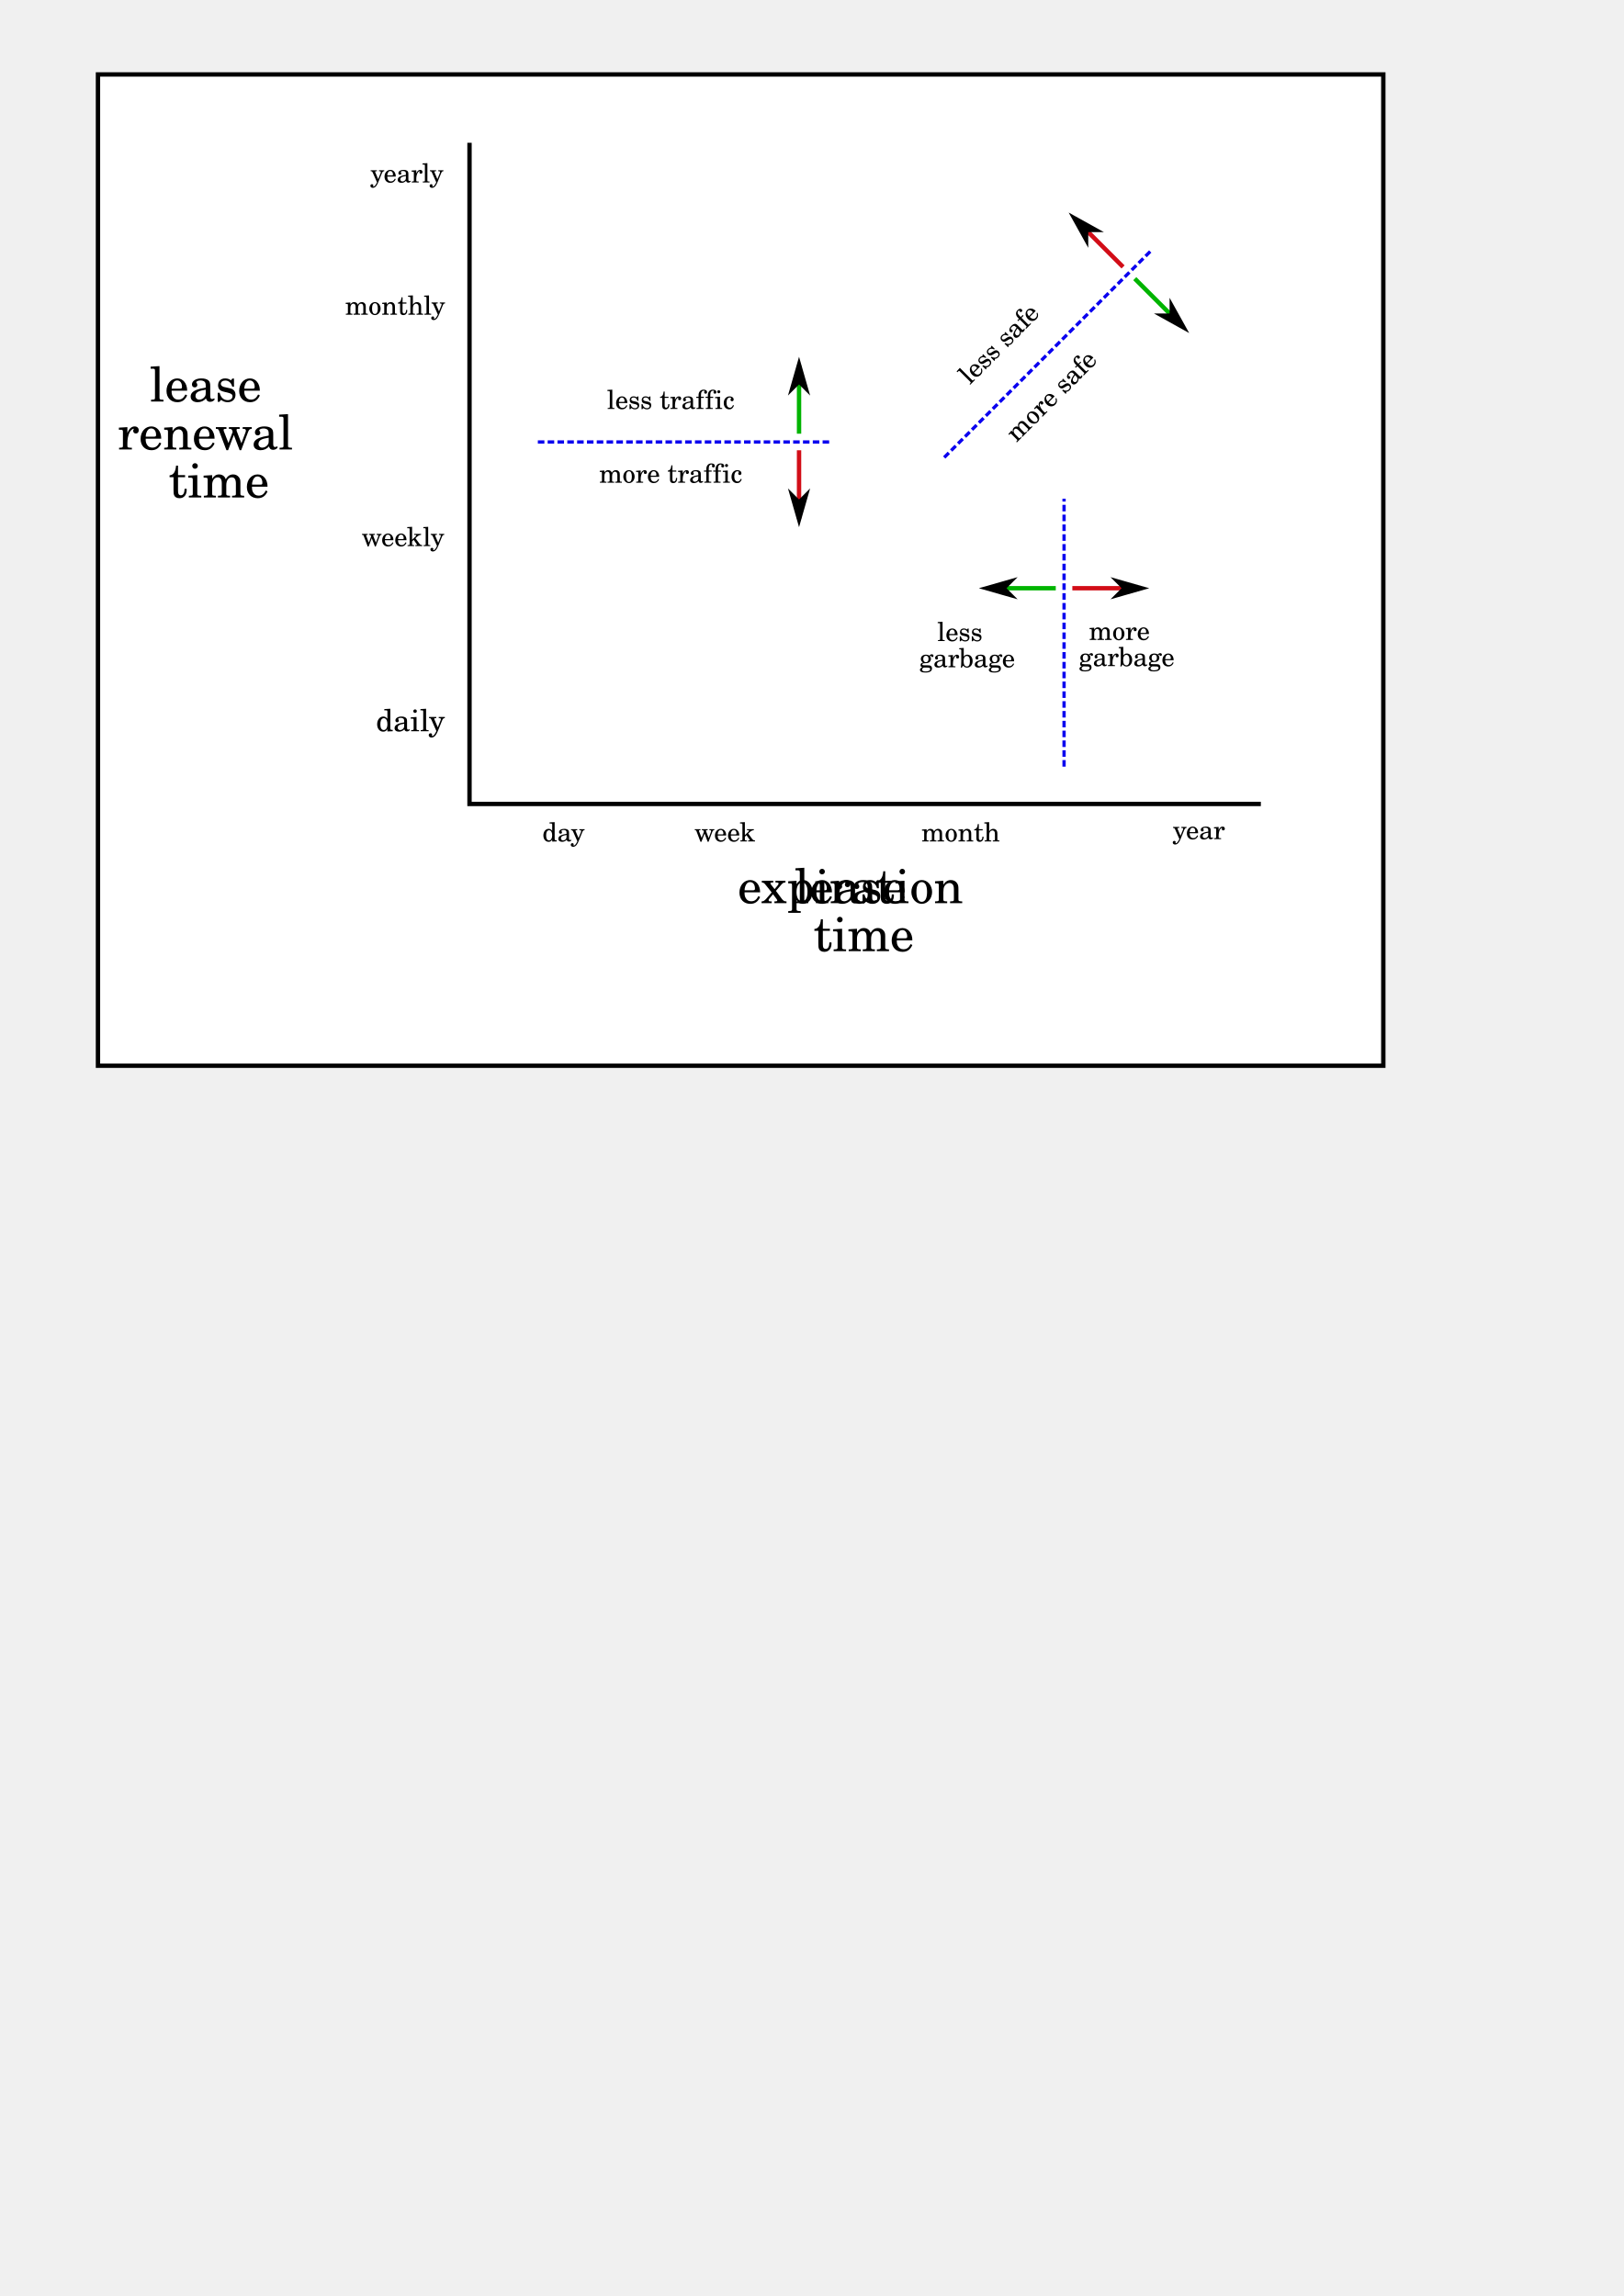
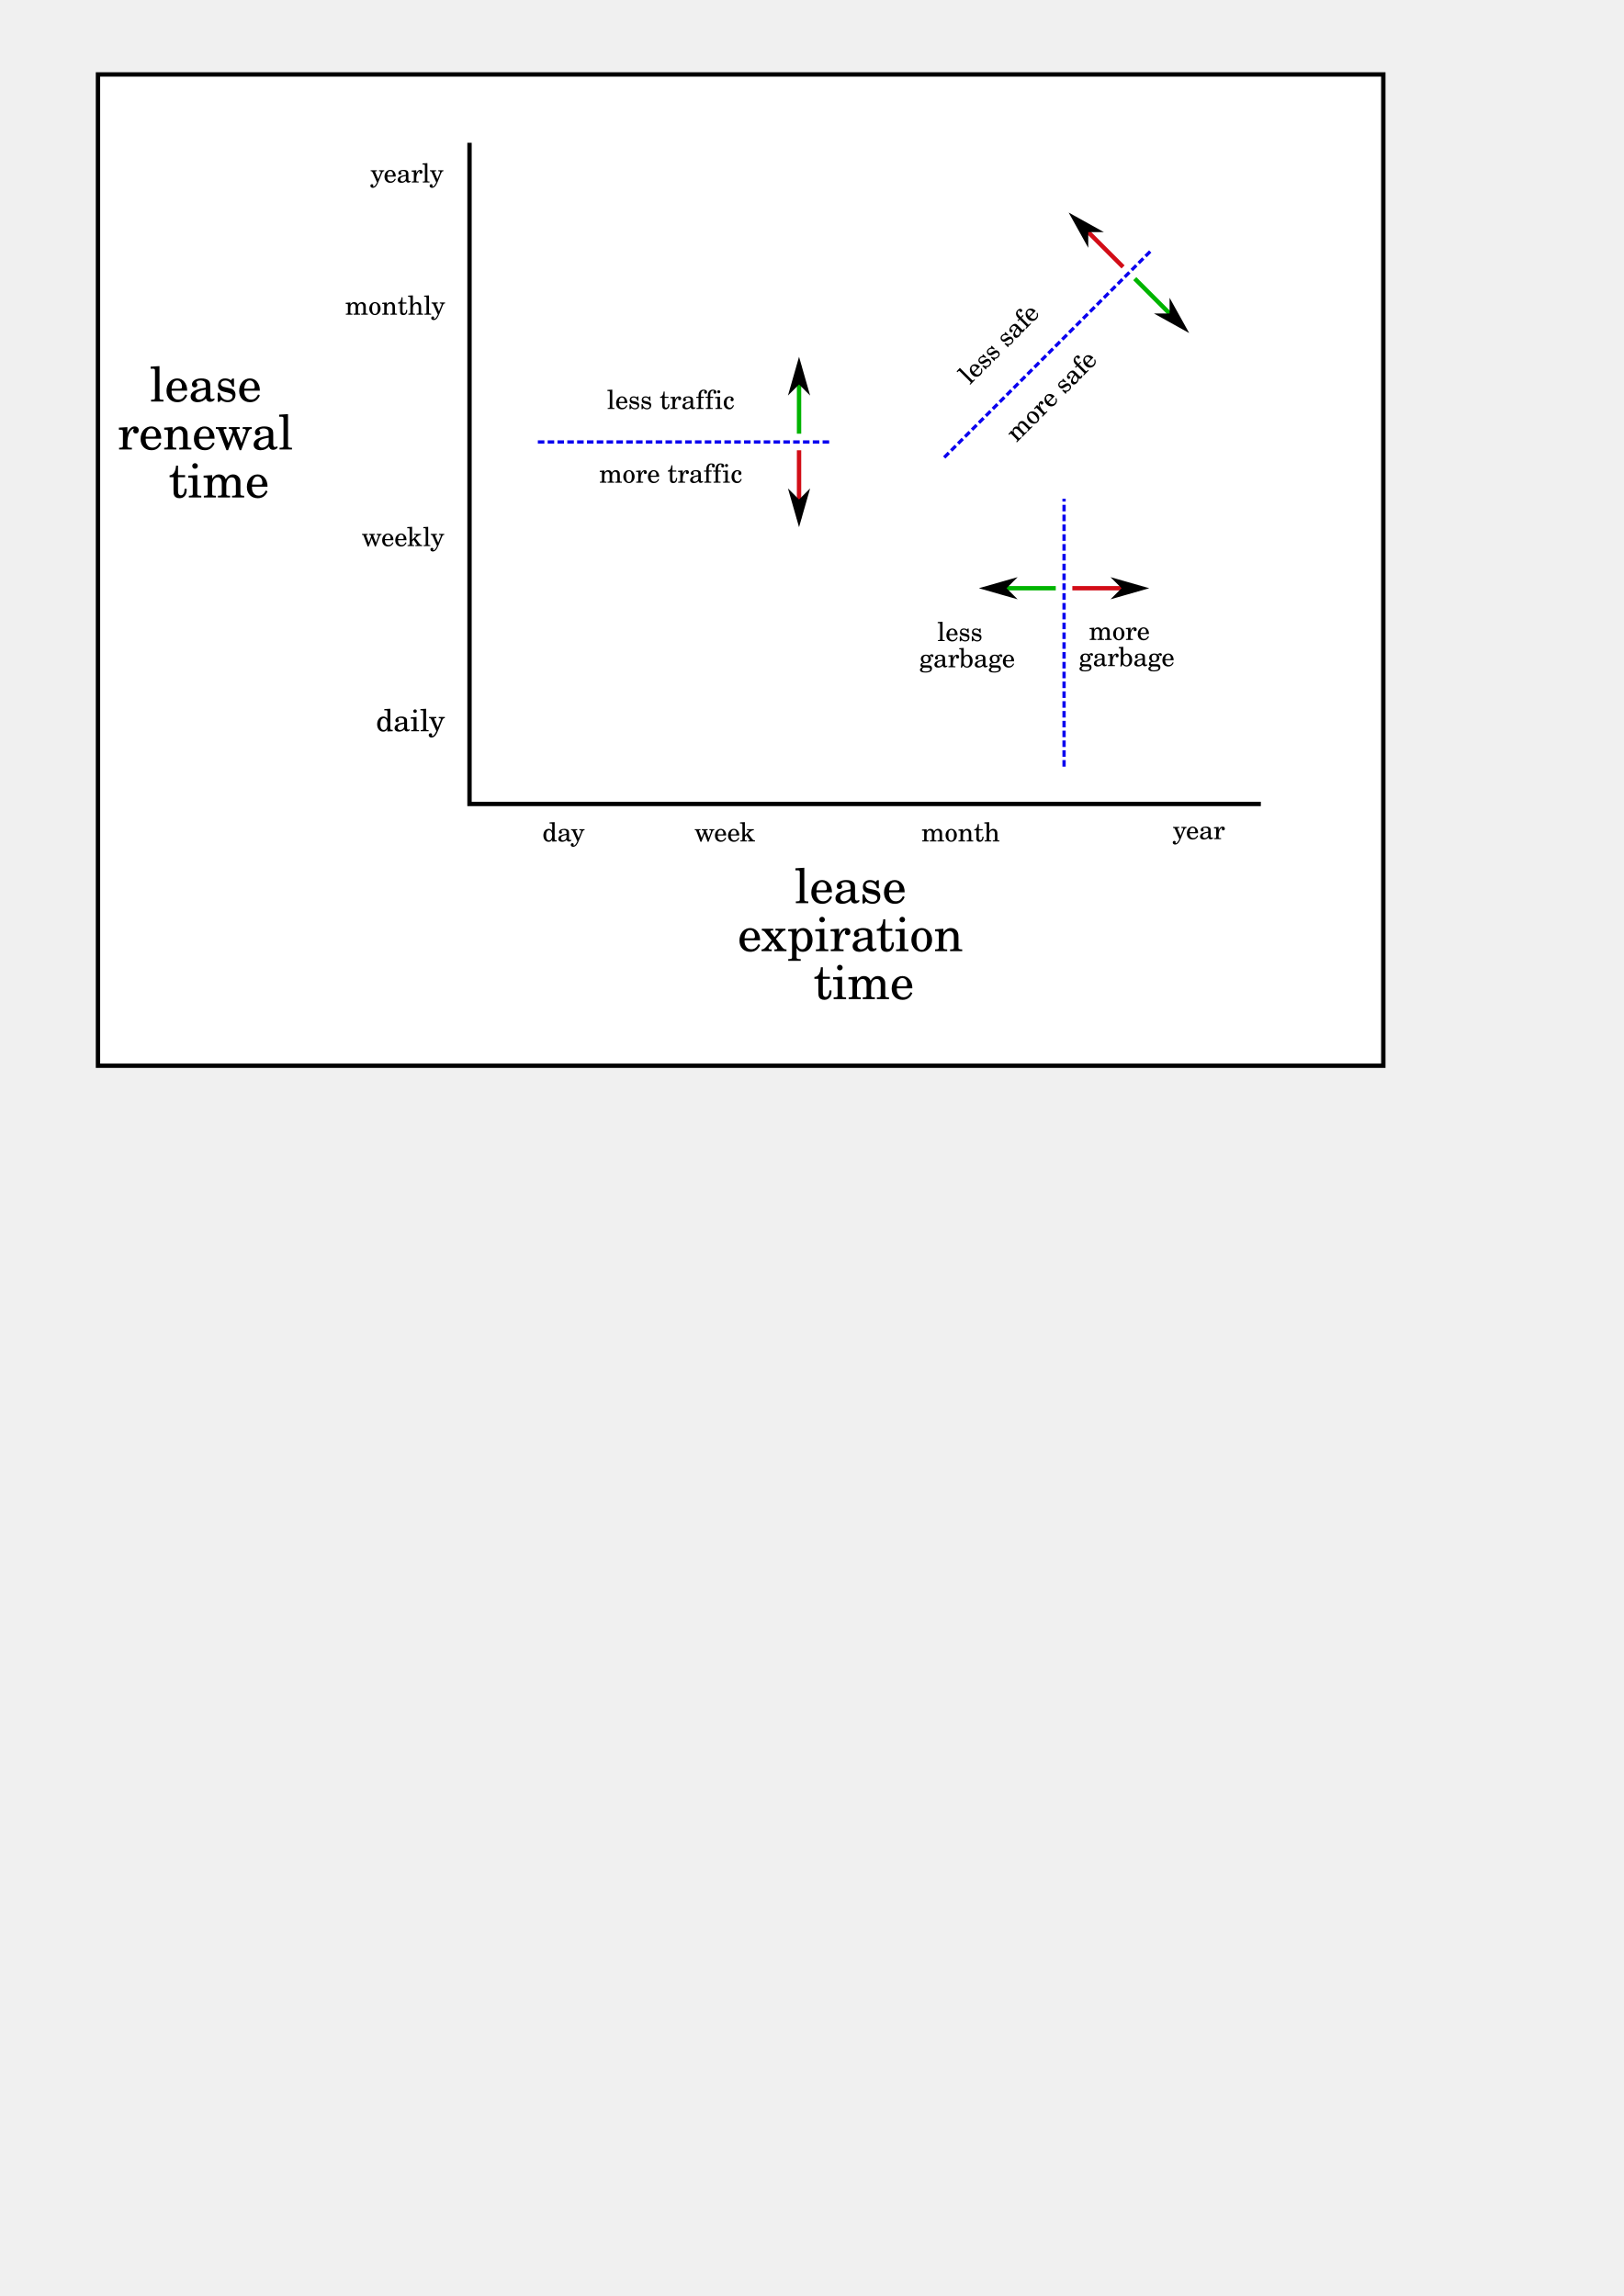
<svg xmlns="http://www.w3.org/2000/svg" width="744.094" height="1052.362" id="svg2">
  <defs id="defs4">
    <marker orient="auto" refY="0.0" refX="0.0" id="Arrow1Mend" style="overflow:visible;">
      <path id="path3217" d="M 0.0,0.0 L 5.0,-5.0 L -12.5,0.0 L 5.0,5.0 L 0.0,0.0 z " style="fill-rule:evenodd;stroke:#000000;stroke-width:1.0pt;marker-start:none;" transform="scale(0.4) rotate(180) translate(10,0)" />
    </marker>
  </defs>
  <g id="layer1">
    <rect style="fill:#ffffff;fill-opacity:1;stroke:#000000;stroke-width:2;stroke-linecap:butt;stroke-miterlimit:4;stroke-dasharray:none;stroke-dashoffset:0;stroke-opacity:1" id="rect2430" width="589.035" height="454.348" x="44.896" y="34.121" />
    <path style="opacity:1;fill:none;fill-opacity:0.75;fill-rule:evenodd;stroke:#000000;stroke-width:2;stroke-linecap:butt;stroke-linejoin:miter;marker:none;marker-start:none;marker-mid:none;marker-end:none;stroke-miterlimit:4;stroke-dasharray:none;stroke-dashoffset:0;stroke-opacity:1;visibility:visible;display:inline;overflow:visible;enable-background:accumulate" d="M 215.162,65.443 L 215.162,368.489 L 577.807,368.489" id="path2385" />
    <text xml:space="preserve" style="font-size:22px;font-style:normal;font-variant:normal;font-weight:normal;font-stretch:normal;text-align:center;line-height:100%;writing-mode:lr-tb;text-anchor:middle;fill:#000000;fill-opacity:1;stroke:none;stroke-width:1px;stroke-linecap:butt;stroke-linejoin:miter;stroke-opacity:1;font-family:Century Schoolbook L;-inkscape-font-specification:Century Schoolbook L" x="115.632" y="184.024" id="text2387">
      <tspan id="tspan2389" x="115.632" y="184.024">lease</tspan>
      <tspan x="115.632" y="206.024" id="tspan4583">renewal</tspan>
      <tspan x="115.632" y="228.024" id="tspan2391">time</tspan>
    </text>
    <text xml:space="preserve" style="font-size:22px;font-style:normal;font-variant:normal;font-weight:normal;font-stretch:normal;text-align:center;line-height:100%;writing-mode:lr-tb;text-anchor:middle;fill:#000000;fill-opacity:1;stroke:none;stroke-width:1px;stroke-linecap:butt;stroke-linejoin:miter;stroke-opacity:1;font-family:Century Schoolbook L;-inkscape-font-specification:Century Schoolbook L" x="411.132" y="413.946" id="text2393">
      <tspan id="tspan2395" x="411.132" y="413.946">lease</tspan>
-       <tspan x="411.132" y="413.946" id="tspan4585">expiration</tspan>
-       <tspan x="411.132" y="435.946" id="tspan2397">time</tspan>
+       <tspan x="411.132" y="435.946" id="tspan4585">expiration</tspan>
+       <tspan x="411.132" y="457.946" id="tspan2397">time</tspan>
    </text>
    <text xml:space="preserve" style="font-size:14px;font-style:normal;font-variant:normal;font-weight:normal;font-stretch:normal;text-align:start;line-height:100%;writing-mode:lr-tb;text-anchor:start;fill:#000000;fill-opacity:1;stroke:none;stroke-width:1px;stroke-linecap:butt;stroke-linejoin:miter;stroke-opacity:1;font-family:Century Schoolbook L;-inkscape-font-specification:Century Schoolbook L" x="172.226" y="335.154" id="text2399">
      <tspan id="tspan2401" x="172.226" y="335.154">daily</tspan>
    </text>
    <text xml:space="preserve" style="font-size:12px;font-style:normal;font-variant:normal;font-weight:normal;font-stretch:normal;text-align:start;line-height:100%;writing-mode:lr-tb;text-anchor:start;fill:#000000;fill-opacity:1;stroke:none;stroke-width:1px;stroke-linecap:butt;stroke-linejoin:miter;stroke-opacity:1;font-family:Century Schoolbook L;-inkscape-font-specification:Century Schoolbook L" x="248.498" y="385.661" id="text2403">
      <tspan id="tspan2405" x="248.498" y="385.661">day</tspan>
    </text>
    <text xml:space="preserve" style="font-size:12px;font-style:normal;font-variant:normal;font-weight:normal;font-stretch:normal;text-align:start;line-height:100%;writing-mode:lr-tb;text-anchor:start;fill:#000000;fill-opacity:1;stroke:none;stroke-width:1px;stroke-linecap:butt;stroke-linejoin:miter;stroke-opacity:1;font-family:Century Schoolbook L;-inkscape-font-specification:Century Schoolbook L" x="318.198" y="385.661" id="text2407">
      <tspan id="tspan2409" x="318.198" y="385.661">week</tspan>
    </text>
    <text xml:space="preserve" style="font-size:12px;font-style:normal;font-variant:normal;font-weight:normal;font-stretch:normal;text-align:start;line-height:100%;writing-mode:lr-tb;text-anchor:start;fill:#000000;fill-opacity:1;stroke:none;stroke-width:1px;stroke-linecap:butt;stroke-linejoin:miter;stroke-opacity:1;font-family:Century Schoolbook L;-inkscape-font-specification:Century Schoolbook L" x="422.244" y="385.661" id="text2411">
      <tspan id="tspan2413" x="422.244" y="385.661">month</tspan>
    </text>
    <text xml:space="preserve" style="font-size:12px;font-style:normal;font-variant:normal;font-weight:normal;font-stretch:normal;text-align:start;line-height:100%;writing-mode:lr-tb;text-anchor:start;fill:#000000;fill-opacity:1;stroke:none;stroke-width:1px;stroke-linecap:butt;stroke-linejoin:miter;stroke-opacity:1;font-family:Century Schoolbook L;-inkscape-font-specification:Century Schoolbook L" x="537.401" y="384.617" id="text2415">
      <tspan id="tspan2417" x="537.401" y="384.617">year</tspan>
    </text>
    <text xml:space="preserve" style="font-size:12px;font-style:normal;font-variant:normal;font-weight:normal;font-stretch:normal;text-align:start;line-height:100%;writing-mode:lr-tb;text-anchor:start;fill:#000000;fill-opacity:1;stroke:none;stroke-width:1px;stroke-linecap:butt;stroke-linejoin:miter;stroke-opacity:1;font-family:Century Schoolbook L;-inkscape-font-specification:Century Schoolbook L" x="165.698" y="250.301" id="text2419">
      <tspan id="tspan2421" x="165.698" y="250.301">weekly</tspan>
    </text>
    <text xml:space="preserve" style="font-size:12px;font-style:normal;font-variant:normal;font-weight:normal;font-stretch:normal;text-align:start;line-height:100%;writing-mode:lr-tb;text-anchor:start;fill:#000000;fill-opacity:1;stroke:none;stroke-width:1px;stroke-linecap:butt;stroke-linejoin:miter;stroke-opacity:1;font-family:Century Schoolbook L;-inkscape-font-specification:Century Schoolbook L" x="158.151" y="144.235" id="text2423">
      <tspan id="tspan2425" x="158.151" y="144.235">monthly</tspan>
    </text>
    <text xml:space="preserve" style="font-size:12px;font-style:normal;font-variant:normal;font-weight:normal;font-stretch:normal;text-align:start;line-height:100%;writing-mode:lr-tb;text-anchor:start;fill:#000000;fill-opacity:1;stroke:none;stroke-width:1px;stroke-linecap:butt;stroke-linejoin:miter;stroke-opacity:1;font-family:Century Schoolbook L;-inkscape-font-specification:Century Schoolbook L" x="169.706" y="83.626" id="text2427">
      <tspan id="tspan2429" x="169.706" y="83.626">yearly</tspan>
    </text>
    <g id="g4508">
      <path id="path3201" d="M 246.477,202.579 L 380.828,202.579" style="opacity:1;fill:none;fill-opacity:0.75;fill-rule:evenodd;stroke:#0a00ef;stroke-width:1.5;stroke-linecap:butt;stroke-linejoin:miter;marker:none;marker-start:none;marker-mid:none;marker-end:none;stroke-miterlimit:4;stroke-dasharray:3, 1.5;stroke-dashoffset:0;stroke-opacity:1;visibility:visible;display:inline;overflow:visible;enable-background:accumulate" />
      <path id="path3203" d="M 366.18,198.783 L 366.18,167.469" style="opacity:1;fill:none;fill-opacity:0.75;fill-rule:evenodd;stroke:#00b400;stroke-width:2;stroke-linecap:butt;stroke-linejoin:miter;marker:none;marker-start:none;marker-mid:none;marker-end:url(#Arrow1Mend);stroke-miterlimit:4;stroke-dasharray:none;stroke-dashoffset:0;stroke-opacity:1;visibility:visible;display:inline;overflow:visible;enable-background:accumulate" />
      <path style="opacity:1;fill:none;fill-opacity:0.75;fill-rule:evenodd;stroke:#d20d17;stroke-width:2;stroke-linecap:butt;stroke-linejoin:miter;marker:none;marker-start:none;marker-mid:none;marker-end:url(#Arrow1Mend);stroke-miterlimit:4;stroke-dasharray:none;stroke-dashoffset:0;stroke-opacity:1;visibility:visible;display:inline;overflow:visible;enable-background:accumulate" d="M 366.18,206.375 L 366.18,237.689" id="path3983" />
      <text id="text3985" y="187.439" x="278.14" style="font-size:12px;font-style:normal;font-variant:normal;font-weight:normal;font-stretch:normal;text-align:start;line-height:100%;writing-mode:lr-tb;text-anchor:start;fill:#000000;fill-opacity:1;stroke:none;stroke-width:1px;stroke-linecap:butt;stroke-linejoin:miter;stroke-opacity:1;font-family:Century Schoolbook L;-inkscape-font-specification:Century Schoolbook L" xml:space="preserve">
        <tspan y="187.439" x="278.14" id="tspan3987">less traffic</tspan>
      </text>
      <text id="text3989" y="221.245" x="274.566" style="font-size:12px;font-style:normal;font-variant:normal;font-weight:normal;font-stretch:normal;text-align:start;line-height:100%;writing-mode:lr-tb;text-anchor:start;fill:#000000;fill-opacity:1;stroke:none;stroke-width:1px;stroke-linecap:butt;stroke-linejoin:miter;stroke-opacity:1;font-family:Century Schoolbook L;-inkscape-font-specification:Century Schoolbook L" xml:space="preserve">
        <tspan y="221.245" x="274.566" id="tspan3991">more traffic</tspan>
      </text>
    </g>
    <path id="path4519" d="M 487.626,351.382 L 487.626,228.575" style="fill:none;fill-opacity:0.75;fill-rule:evenodd;stroke:#0a00ef;stroke-width:1.5;stroke-linecap:butt;stroke-linejoin:miter;marker:none;marker-start:none;marker-mid:none;marker-end:none;stroke-miterlimit:4;stroke-dasharray:3, 1.5;stroke-dashoffset:0;stroke-opacity:1;visibility:visible;display:inline;overflow:visible;enable-background:accumulate" />
    <path id="path4521" d="M 483.831,269.607 L 452.516,269.607" style="fill:none;fill-opacity:0.75;fill-rule:evenodd;stroke:#00b400;stroke-width:2;stroke-linecap:butt;stroke-linejoin:miter;marker:none;marker-start:none;marker-mid:none;marker-end:url(#Arrow1Mend);stroke-miterlimit:4;stroke-dasharray:none;stroke-dashoffset:0;stroke-opacity:1;visibility:visible;display:inline;overflow:visible;enable-background:accumulate" />
    <path style="fill:none;fill-opacity:0.75;fill-rule:evenodd;stroke:#d20d17;stroke-width:2;stroke-linecap:butt;stroke-linejoin:miter;marker:none;marker-start:none;marker-mid:none;marker-end:url(#Arrow1Mend);stroke-miterlimit:4;stroke-dasharray:none;stroke-dashoffset:0;stroke-opacity:1;visibility:visible;display:inline;overflow:visible;enable-background:accumulate" d="M 491.422,269.607 L 522.737,269.607" id="path4523" />
    <text id="text4525" y="293.825" x="451.568" style="font-size:12px;font-style:normal;font-variant:normal;font-weight:normal;font-stretch:normal;text-align:center;line-height:100%;writing-mode:lr-tb;text-anchor:middle;fill:#000000;fill-opacity:1;stroke:none;stroke-width:1px;stroke-linecap:butt;stroke-linejoin:miter;stroke-opacity:1;font-family:Century Schoolbook L;-inkscape-font-specification:Century Schoolbook L" xml:space="preserve">
      <tspan y="293.825" x="451.568" id="tspan4527">less</tspan>
      <tspan y="305.825" x="451.568" id="tspan4572">garbage</tspan>
    </text>
    <text id="text4529" y="293.303" x="524.674" style="font-size:12px;font-style:normal;font-variant:normal;font-weight:normal;font-stretch:normal;text-align:center;line-height:100%;writing-mode:lr-tb;text-anchor:middle;fill:#000000;fill-opacity:1;stroke:none;stroke-width:1px;stroke-linecap:butt;stroke-linejoin:miter;stroke-opacity:1;font-family:Century Schoolbook L;-inkscape-font-specification:Century Schoolbook L" xml:space="preserve">
      <tspan y="293.303" x="524.674" id="tspan4531">more</tspan>
      <tspan y="305.303" x="524.674" id="tspan4574">garbage</tspan>
    </text>
    <path style="fill:none;fill-opacity:0.75;fill-rule:evenodd;stroke:#0a00ef;stroke-width:1.5;stroke-linecap:butt;stroke-linejoin:miter;marker:none;marker-start:none;marker-mid:none;marker-end:none;stroke-miterlimit:4;stroke-dasharray:3, 1.5;stroke-dashoffset:0;stroke-opacity:1;visibility:visible;display:inline;overflow:visible;enable-background:accumulate" d="M 432.706,209.677 L 527.706,114.677" id="path4535" />
    <path style="fill:none;fill-opacity:1;fill-rule:evenodd;stroke:#d20d17;stroke-width:2;stroke-linecap:butt;stroke-linejoin:miter;marker:none;marker-start:none;marker-mid:none;marker-end:url(#Arrow1Mend);stroke-miterlimit:4;stroke-dasharray:none;stroke-dashoffset:0;stroke-opacity:1;visibility:visible;display:inline;overflow:visible;enable-background:accumulate" d="M 514.665,122.351 L 492.522,100.208" id="path4537" />
    <path id="path4539" d="M 520.033,127.719 L 542.175,149.861" style="fill:none;fill-opacity:0.75;fill-rule:evenodd;stroke:#00b400;stroke-width:2;stroke-linecap:butt;stroke-linejoin:miter;marker:none;marker-start:none;marker-mid:none;marker-end:url(#Arrow1Mend);stroke-miterlimit:4;stroke-dasharray:none;stroke-dashoffset:0;stroke-opacity:1;visibility:visible;display:inline;overflow:visible;enable-background:accumulate" />
    <text xml:space="preserve" style="font-size:12px;font-style:normal;font-variant:normal;font-weight:normal;font-stretch:normal;text-align:start;line-height:100%;writing-mode:lr-tb;text-anchor:start;fill:#000000;fill-opacity:1;stroke:none;stroke-width:1px;stroke-linecap:butt;stroke-linejoin:miter;stroke-opacity:1;font-family:Century Schoolbook L;-inkscape-font-specification:Century Schoolbook L" x="189.368" y="439.094" id="text4541" transform="matrix(0.7071068,-0.7071068,0.7071068,0.7071068,0,0)">
      <tspan id="tspan4543" x="189.368" y="439.094">less safe</tspan>
    </text>
    <text xml:space="preserve" style="font-size:12px;font-style:normal;font-variant:normal;font-weight:normal;font-stretch:normal;text-align:start;line-height:100%;writing-mode:lr-tb;text-anchor:start;fill:#000000;fill-opacity:1;stroke:none;stroke-width:1px;stroke-linecap:butt;stroke-linejoin:miter;stroke-opacity:1;font-family:Century Schoolbook L;-inkscape-font-specification:Century Schoolbook L" x="185.793" y="472.899" id="text4545" transform="matrix(0.7071068,-0.7071068,0.7071068,0.7071068,0,0)">
      <tspan id="tspan4547" x="185.793" y="472.899">more safe</tspan>
    </text>
  </g>
</svg>
